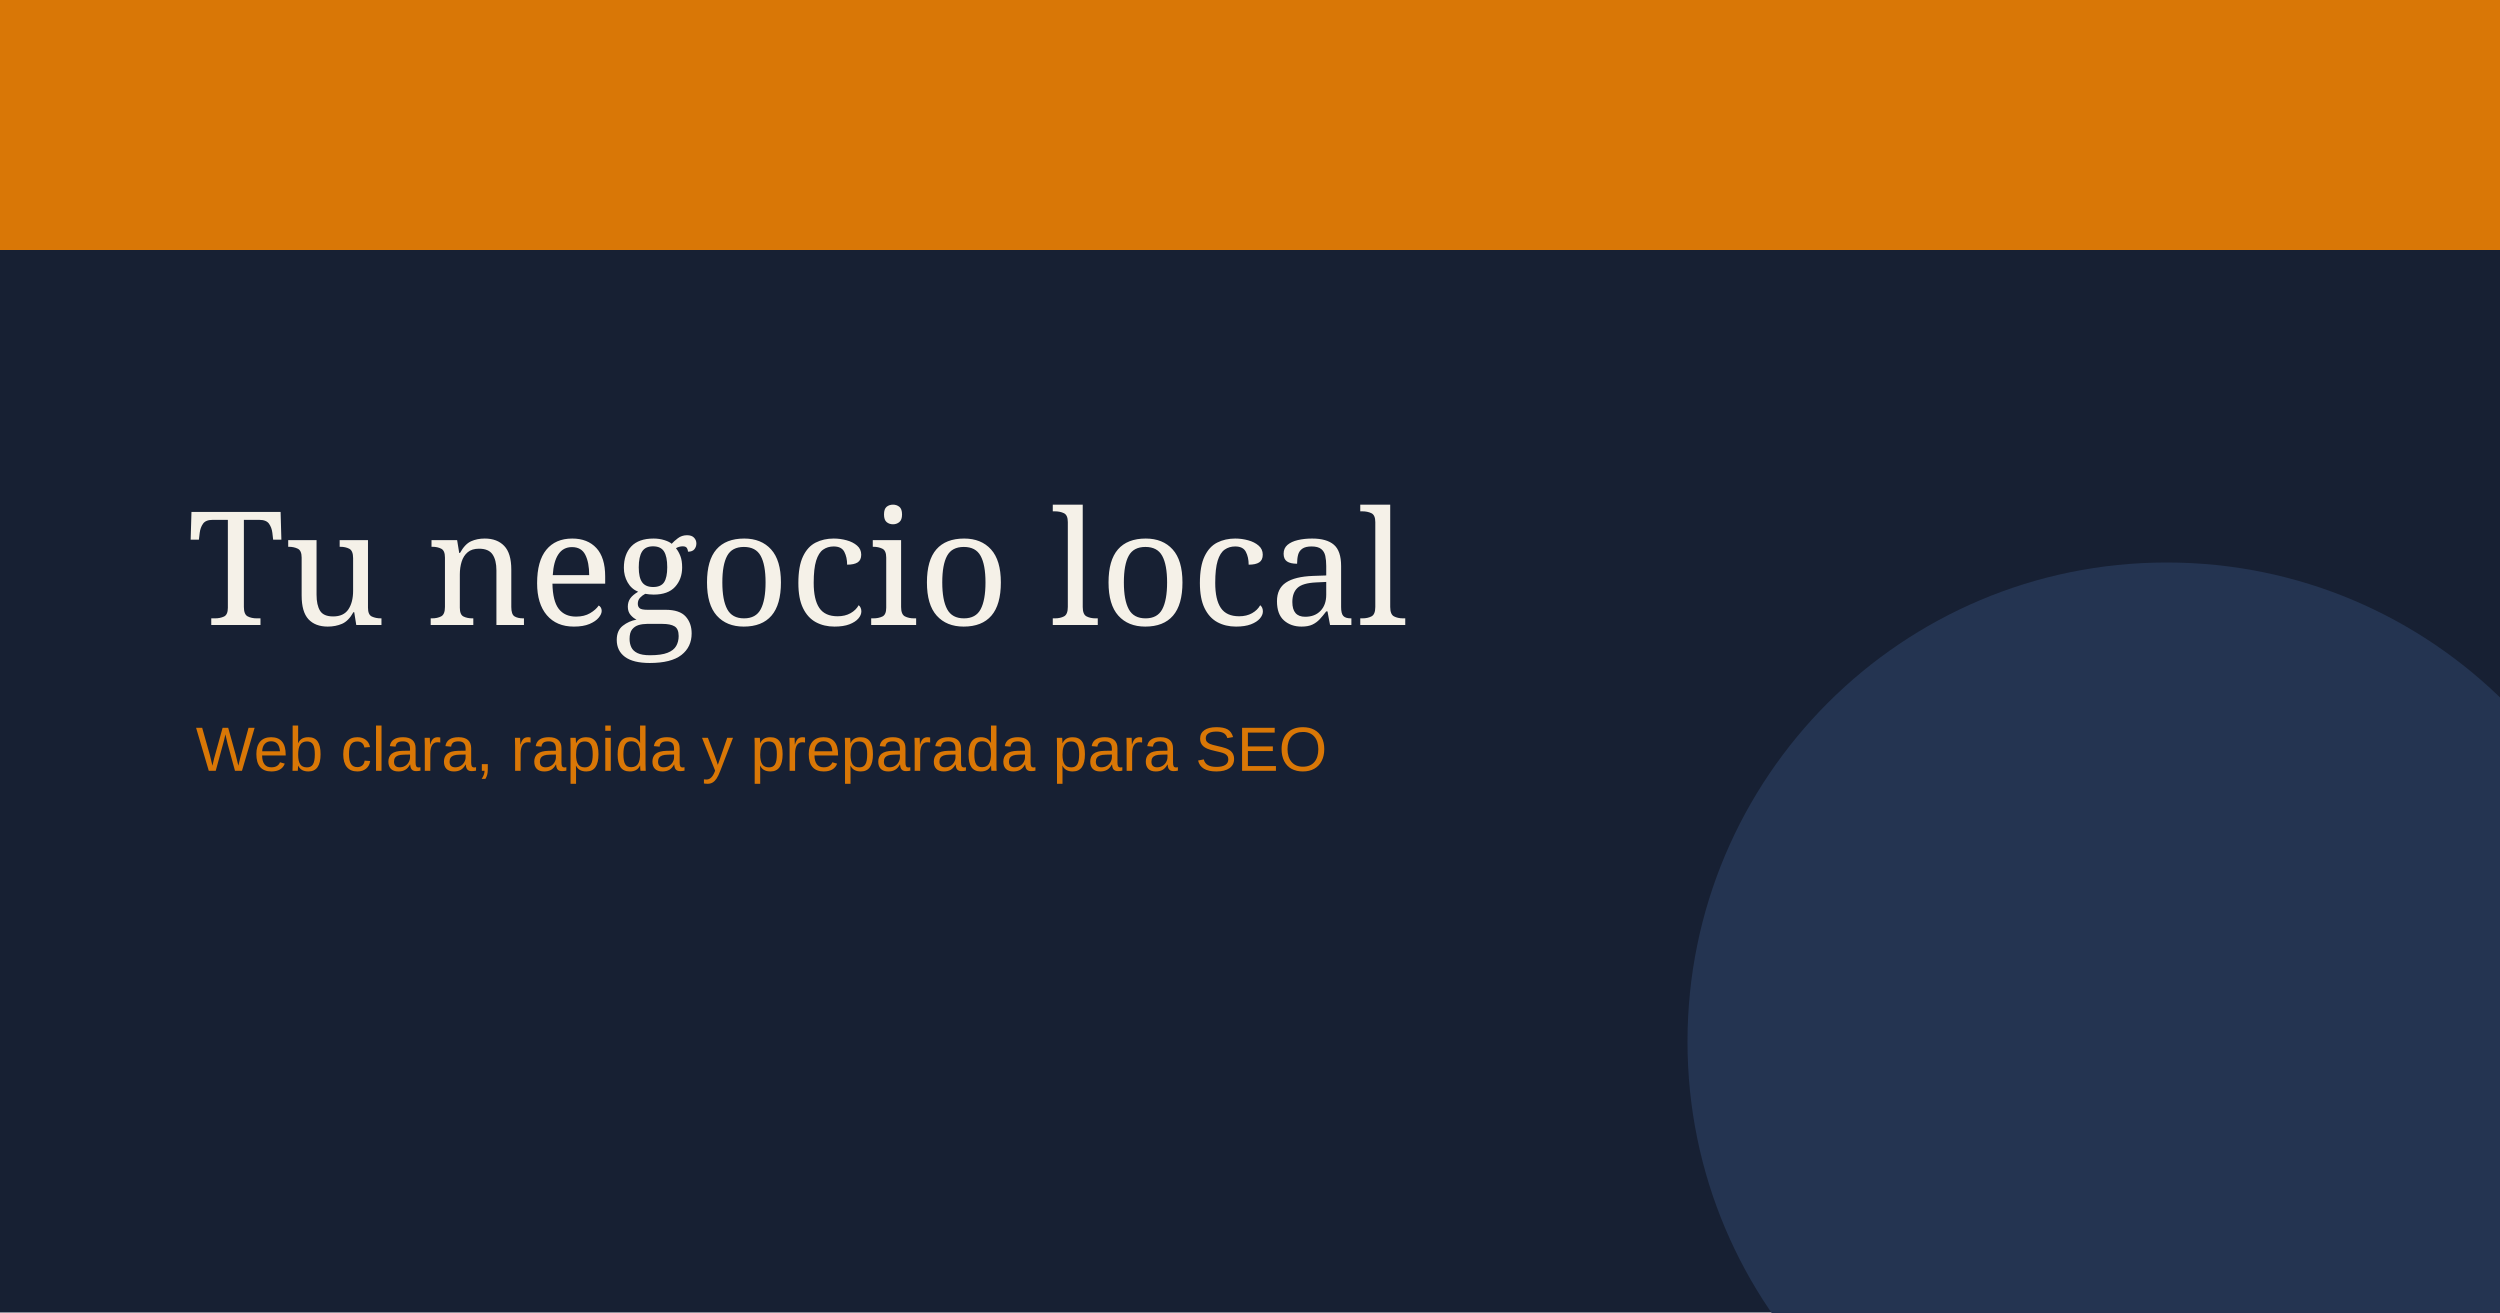
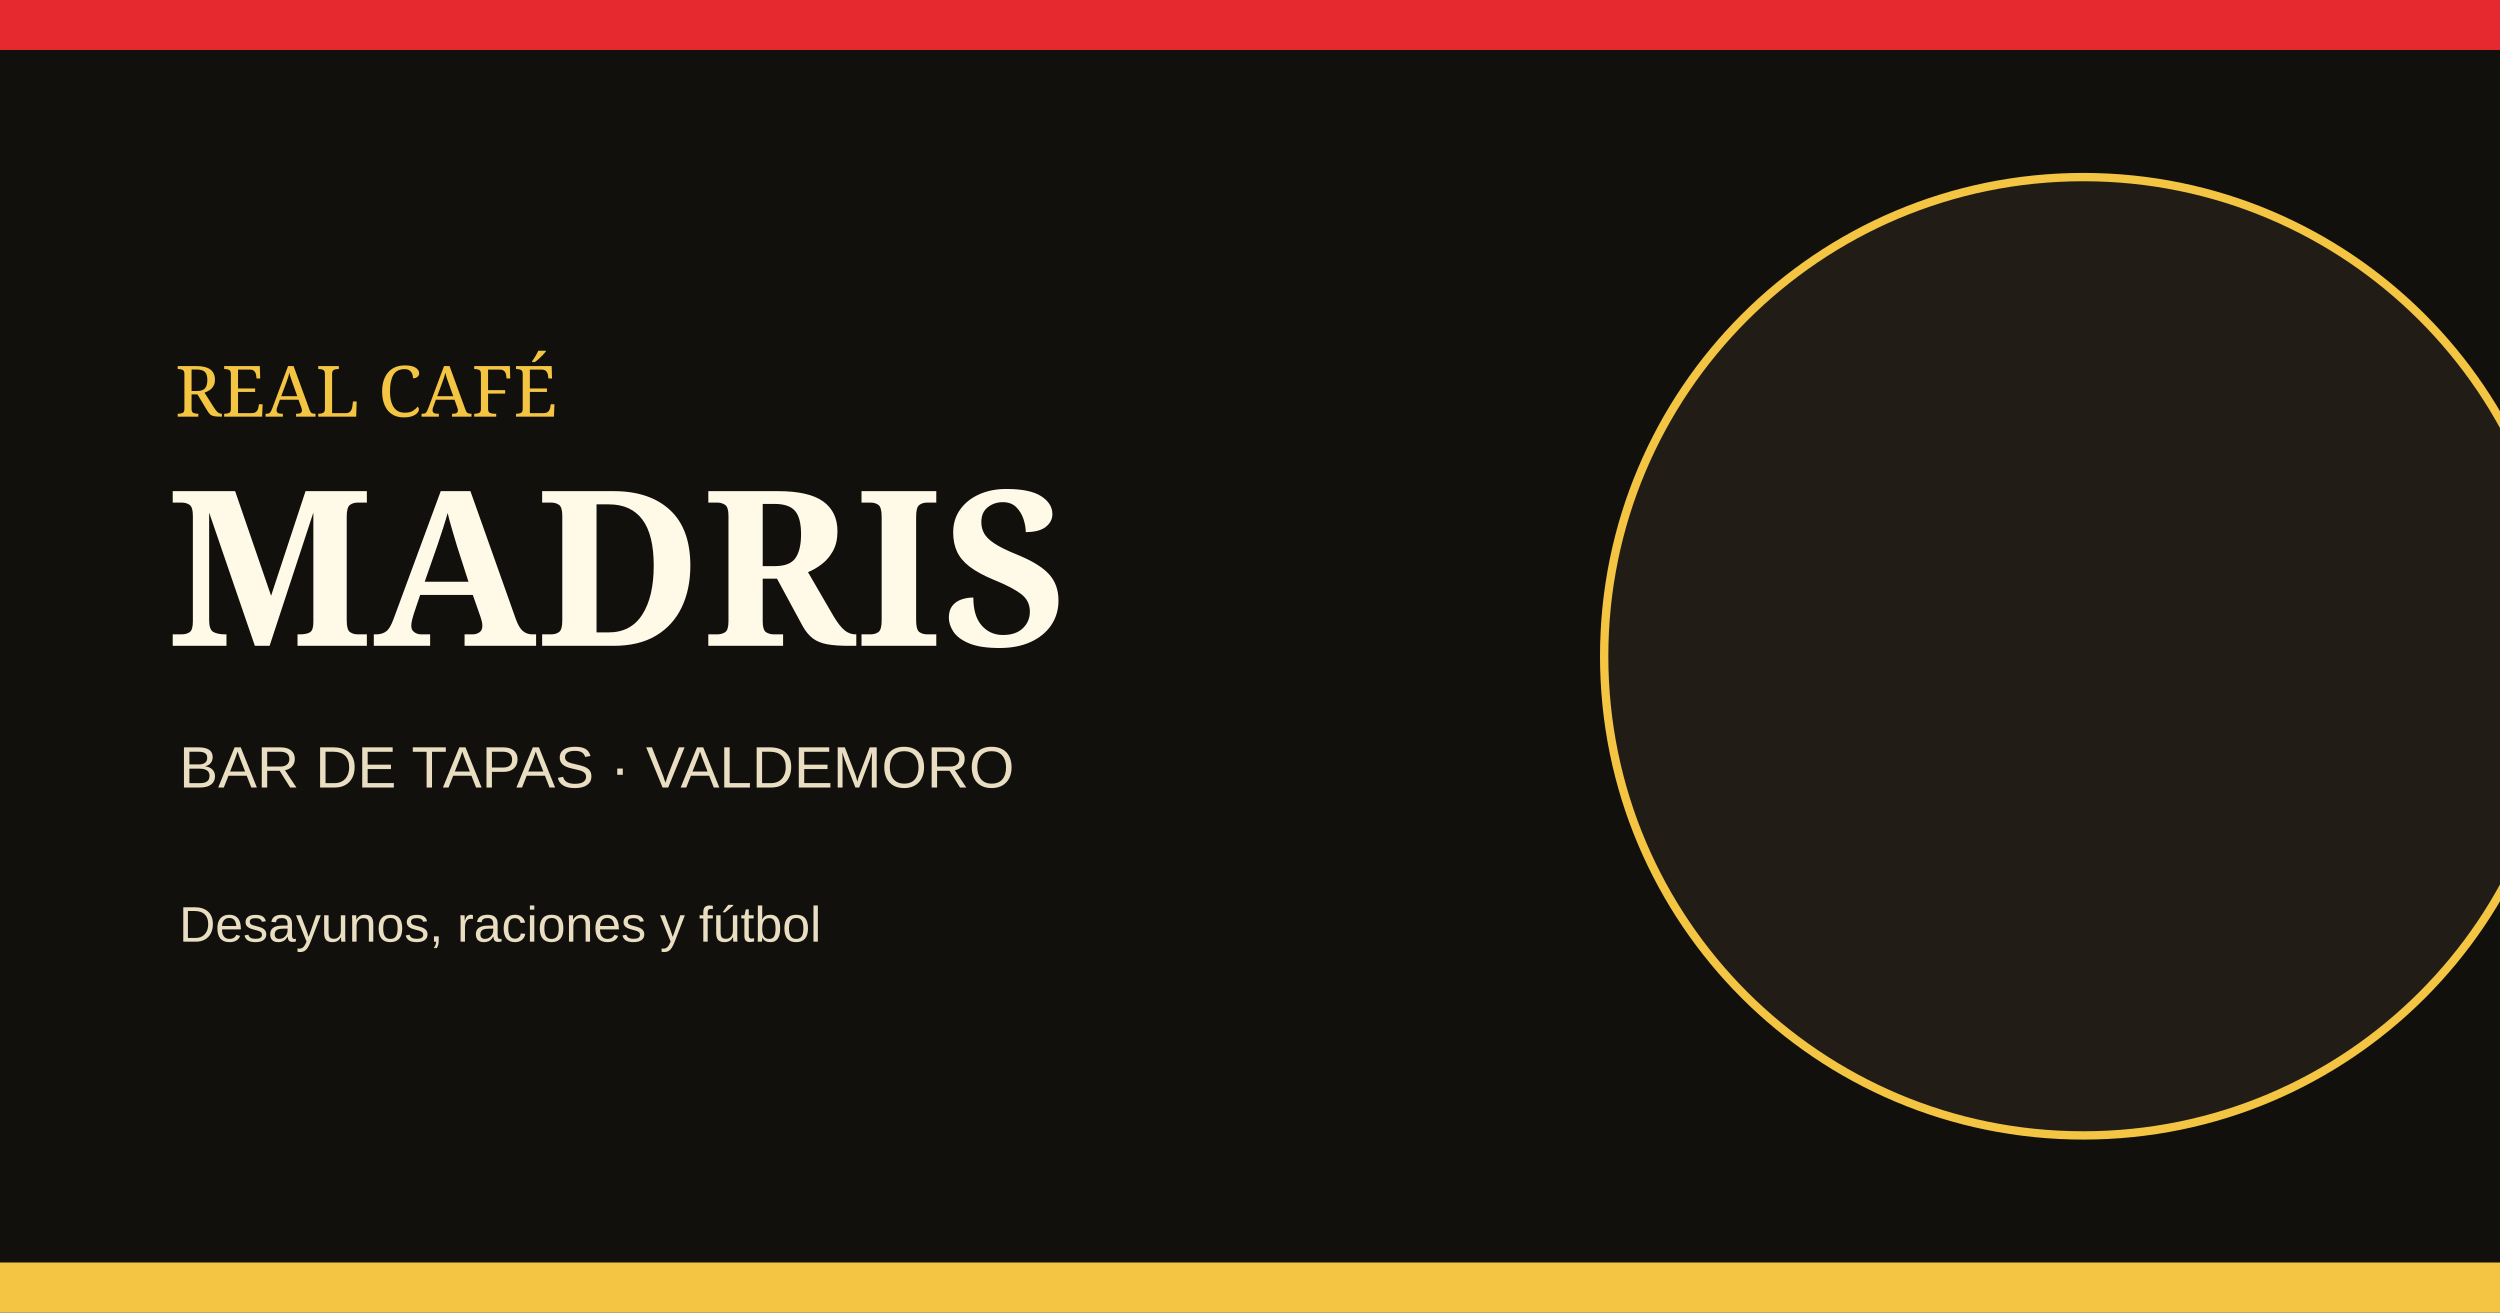
<svg xmlns="http://www.w3.org/2000/svg" width="1200" height="630" viewBox="0 0 1200 630">
-   <rect width="1200" height="630" fill="#172033" />
-   <path d="M0 0h1200v120H0z" fill="#d97706" />
-   <circle cx="1040" cy="500" r="230" fill="#243451" />
-   <text x="90" y="300" fill="#f5f1e8" font-family="Georgia,serif" font-size="76">Tu negocio local</text>
-   <text x="94" y="370" fill="#d97706" font-family="Arial,sans-serif" font-size="30">Web clara, rapida y preparada para SEO</text>
+   <rect width="1200" height="630" fill="#11100d" />
+   <rect width="1200" height="24" fill="#e6292e" />
+   <rect y="606" width="1200" height="24" fill="#f4c542" />
+   <circle cx="1000" cy="315" r="230" fill="#211d16" stroke="#f4c542" stroke-width="4" />
+   <text x="84" y="200" fill="#f4c542" font-family="Georgia,serif" font-size="34">REAL CAFÉ</text>
+   <text x="80" y="310" fill="#fff9e8" font-family="Georgia,serif" font-size="104" font-weight="bold">MADRIS</text>
+   <text x="86" y="378" fill="#e9ddc2" font-family="Arial,sans-serif" font-size="28">BAR DE TAPAS · VALDEMORO</text>
+   <text x="86" y="452" fill="#e9ddc2" font-family="Arial,sans-serif" font-size="24">Desayunos, raciones y fútbol</text>
</svg>
